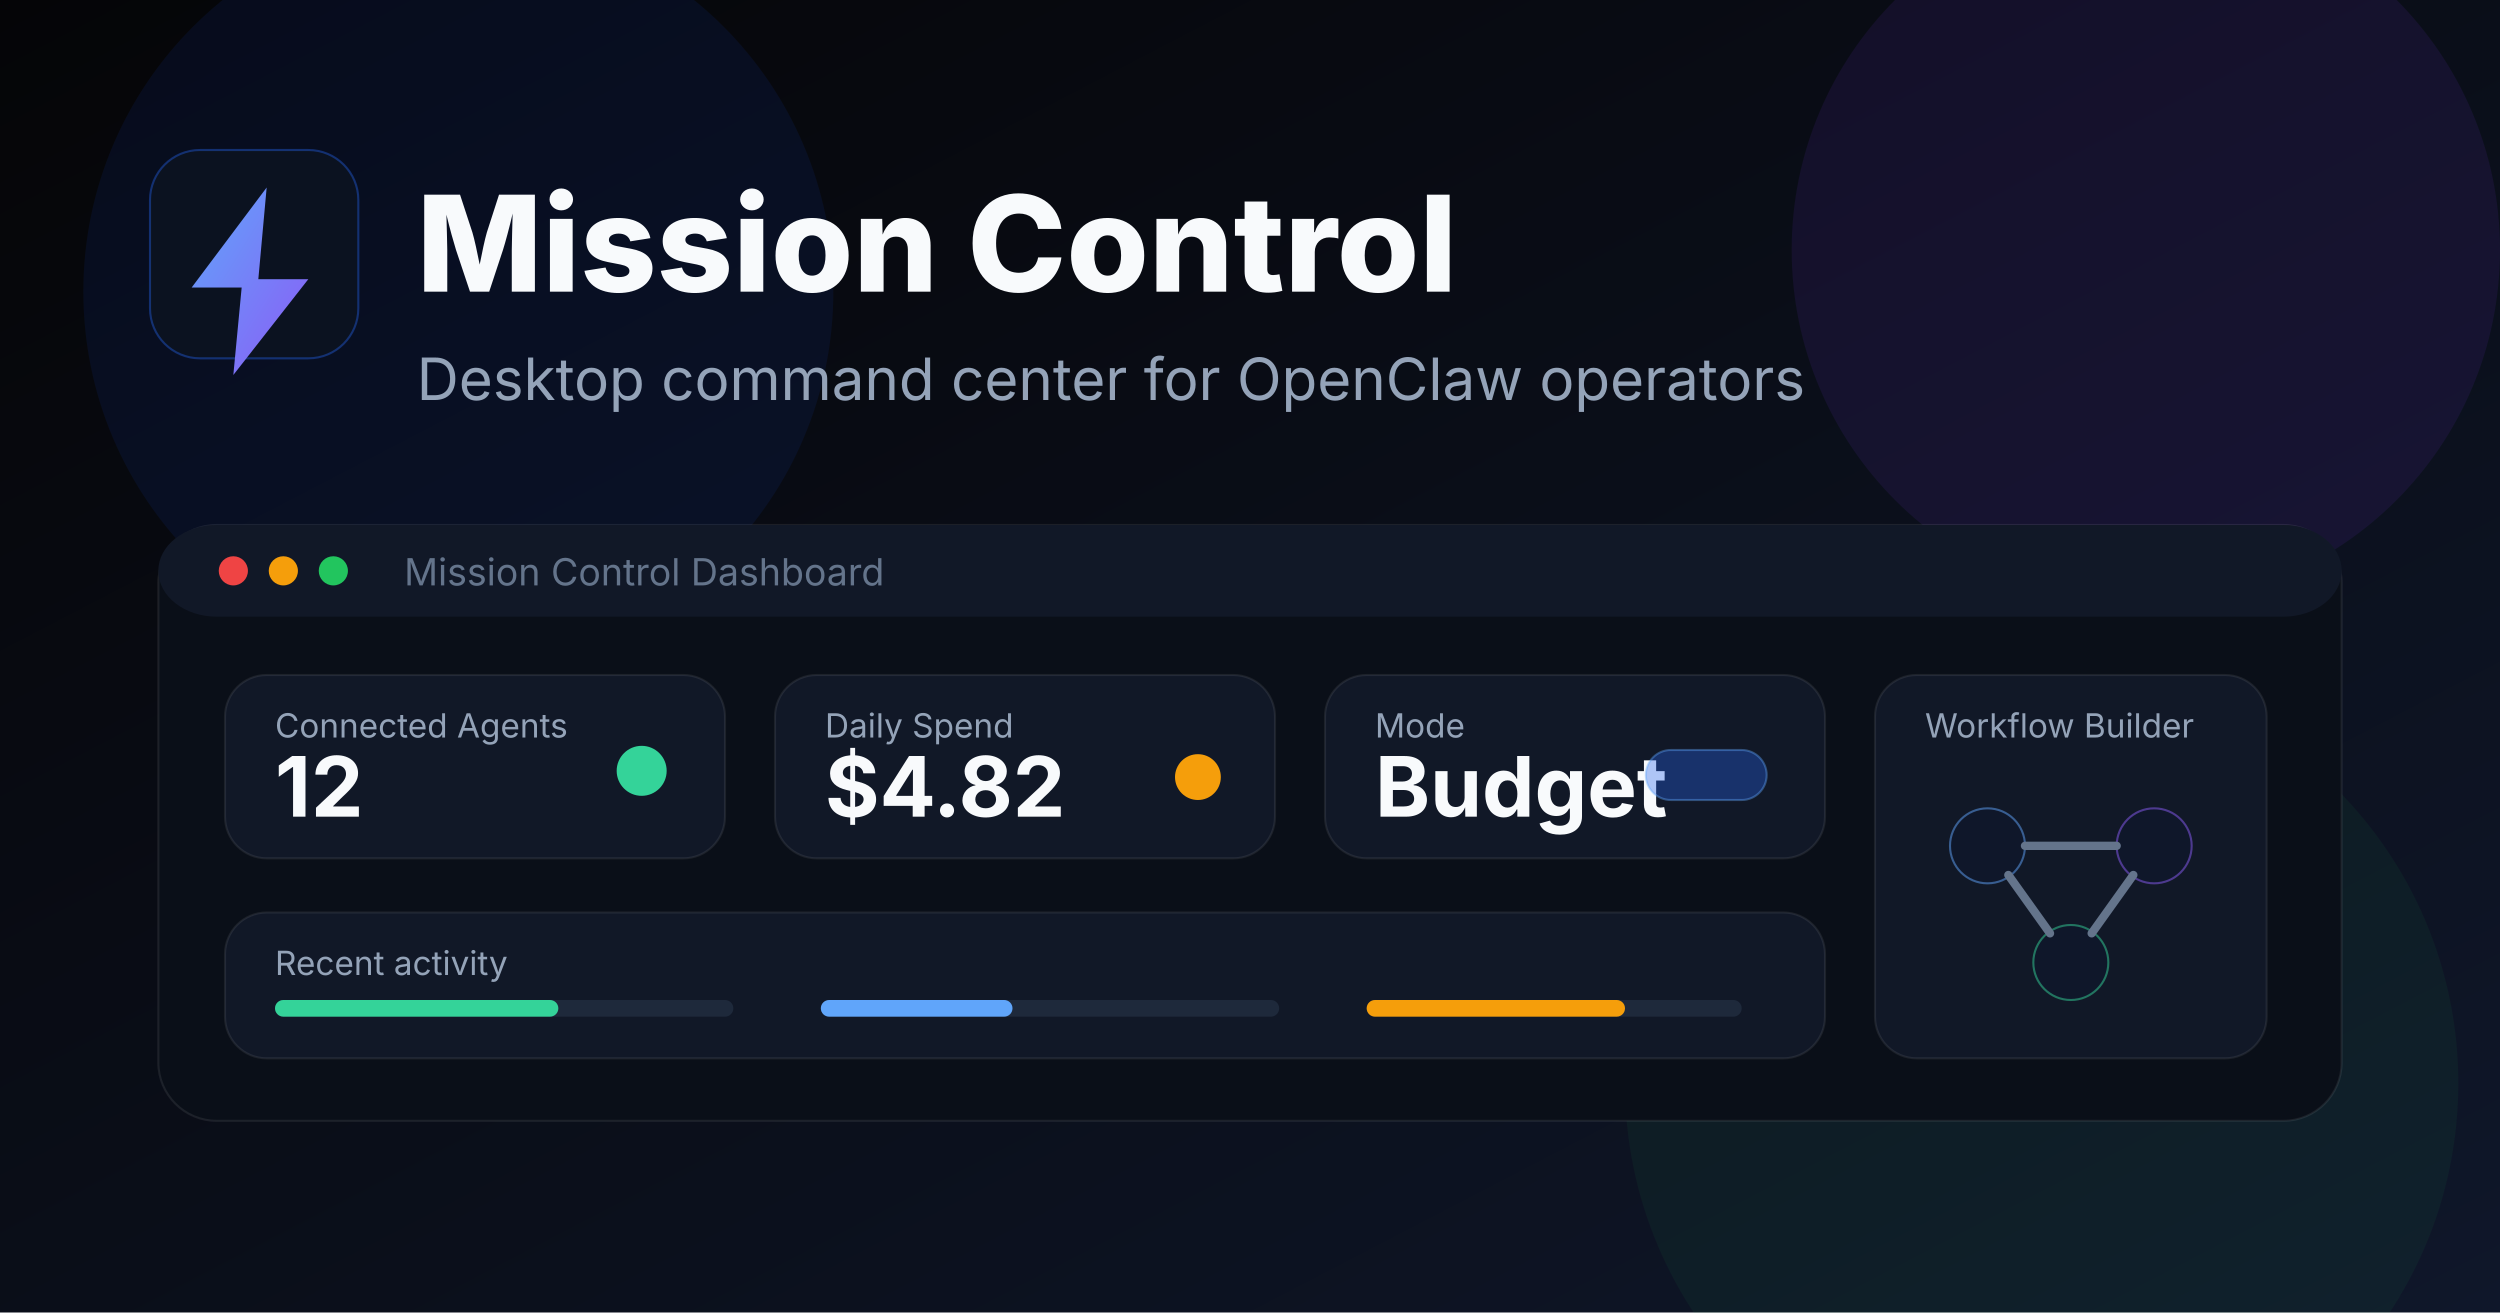
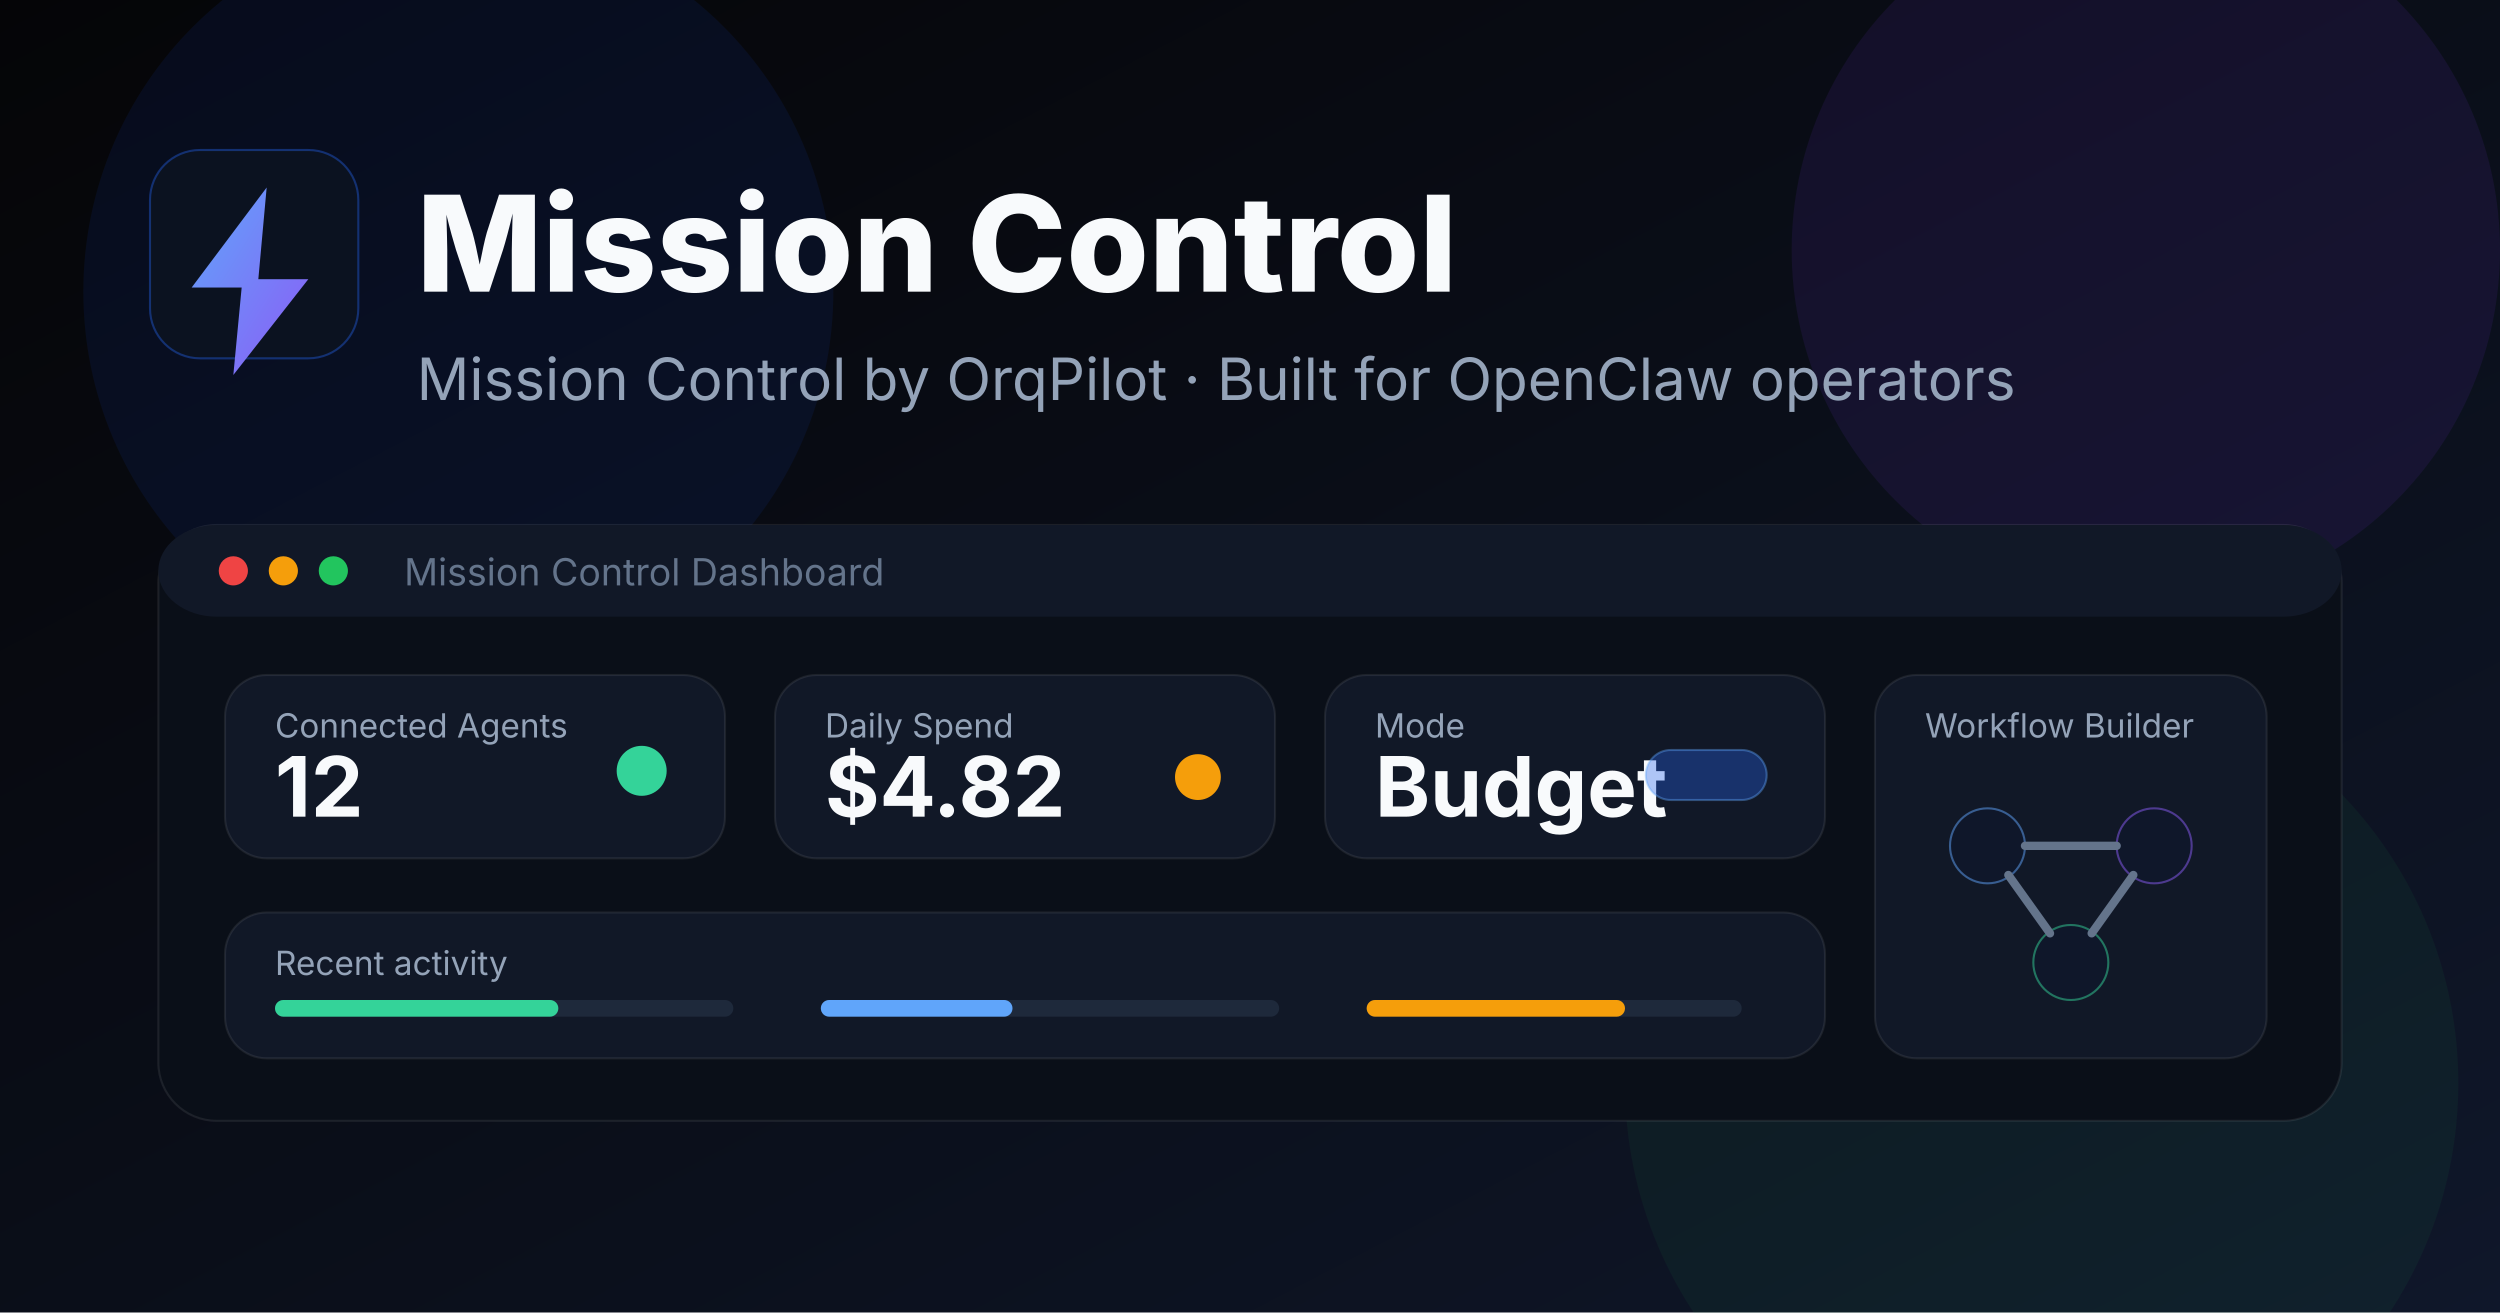
<svg xmlns="http://www.w3.org/2000/svg" width="1200" height="630" viewBox="0 0 1200 630" role="img" aria-label="Mission Control preview">
  <defs>
    <linearGradient id="bg" x1="0%" y1="0%" x2="100%" y2="100%">
      <stop offset="0%" stop-color="#050507" />
      <stop offset="100%" stop-color="#0f172a" />
    </linearGradient>
    <linearGradient id="card" x1="0%" y1="0%" x2="100%" y2="100%">
      <stop offset="0%" stop-color="rgba(255,255,255,0.08)" />
      <stop offset="100%" stop-color="rgba(255,255,255,0.03)" />
    </linearGradient>
    <linearGradient id="accent" x1="0%" y1="0%" x2="100%" y2="100%">
      <stop offset="0%" stop-color="#60a5fa" />
      <stop offset="100%" stop-color="#8b5cf6" />
    </linearGradient>
  </defs>
  <rect width="1200" height="630" fill="url(#bg)" />
  <circle cx="220" cy="140" r="180" fill="#1d4ed8" fill-opacity="0.10" />
  <circle cx="1030" cy="120" r="170" fill="#7c3aed" fill-opacity="0.10" />
  <circle cx="980" cy="520" r="200" fill="#22c55e" fill-opacity="0.06" />
  <rect x="72" y="72" width="100" height="100" rx="24" fill="#0b1220" stroke="#2563eb" stroke-opacity="0.4" />
  <path d="M128 90L92 138h24l-4 42 36-46h-24l4-44z" fill="url(#accent)" />
  <text x="200" y="140" fill="#f8fafc" font-family="Inter, Arial, sans-serif" font-size="64" font-weight="800">Mission Control</text>
-   <text x="200" y="192" fill="#94a3b8" font-family="Inter, Arial, sans-serif" font-size="28">Desktop command center for OpenClaw operators</text>
+   <text x="200" y="192" fill="#94a3b8" font-family="Inter, Arial, sans-serif" font-size="28">Mission Control by OrqPilot · Built for OpenClaw operators</text>
  <rect x="76" y="252" width="1048" height="286" rx="28" fill="#0a0f18" stroke="rgba(255,255,255,0.08)" />
  <rect x="76" y="252" width="1048" height="44" rx="28" fill="#111827" />
  <circle cx="112" cy="274" r="7" fill="#ef4444" />
  <circle cx="136" cy="274" r="7" fill="#f59e0b" />
  <circle cx="160" cy="274" r="7" fill="#22c55e" />
  <text x="194" y="281" fill="#64748b" font-family="Inter, Arial, sans-serif" font-size="18">Mission Control Dashboard</text>
  <rect x="108" y="324" width="240" height="88" rx="20" fill="#111827" stroke="rgba(255,255,255,0.08)" />
  <text x="132" y="354" fill="#94a3b8" font-family="Inter, Arial, sans-serif" font-size="16">Connected Agents</text>
  <text x="132" y="392" fill="#f8fafc" font-family="Inter, Arial, sans-serif" font-size="40" font-weight="700">12</text>
  <circle cx="308" cy="370" r="12" fill="#34d399" />
  <rect x="372" y="324" width="240" height="88" rx="20" fill="#111827" stroke="rgba(255,255,255,0.08)" />
  <text x="396" y="354" fill="#94a3b8" font-family="Inter, Arial, sans-serif" font-size="16">Daily Spend</text>
  <text x="396" y="392" fill="#f8fafc" font-family="Inter, Arial, sans-serif" font-size="40" font-weight="700">$4.82</text>
  <rect x="564" y="362" width="22" height="22" rx="11" fill="#f59e0b" />
  <rect x="636" y="324" width="240" height="88" rx="20" fill="#111827" stroke="rgba(255,255,255,0.08)" />
  <text x="660" y="354" fill="#94a3b8" font-family="Inter, Arial, sans-serif" font-size="16">Mode</text>
  <text x="660" y="392" fill="#f8fafc" font-family="Inter, Arial, sans-serif" font-size="40" font-weight="700">Budget</text>
  <rect x="790" y="360" width="58" height="24" rx="12" fill="#2563eb" fill-opacity="0.35" stroke="#60a5fa" stroke-opacity="0.4" />
  <rect x="900" y="324" width="188" height="184" rx="20" fill="#111827" stroke="rgba(255,255,255,0.08)" />
  <text x="924" y="354" fill="#94a3b8" font-family="Inter, Arial, sans-serif" font-size="16">Workflow Builder</text>
  <circle cx="954" cy="406" r="18" fill="#0f172a" stroke="#60a5fa" stroke-opacity="0.5" />
  <circle cx="1034" cy="406" r="18" fill="#0f172a" stroke="#8b5cf6" stroke-opacity="0.5" />
  <circle cx="994" cy="462" r="18" fill="#0f172a" stroke="#34d399" stroke-opacity="0.5" />
  <path d="M972 406h44M964 420l20 28M1024 420l-20 28" stroke="#64748b" stroke-width="4" stroke-linecap="round" />
  <rect x="108" y="438" width="768" height="70" rx="20" fill="#111827" stroke="rgba(255,255,255,0.08)" />
  <text x="132" y="468" fill="#94a3b8" font-family="Inter, Arial, sans-serif" font-size="16">Recent activity</text>
  <rect x="132" y="480" width="220" height="8" rx="4" fill="#1e293b" />
  <rect x="132" y="480" width="136" height="8" rx="4" fill="#34d399" />
  <rect x="394" y="480" width="220" height="8" rx="4" fill="#1e293b" />
  <rect x="394" y="480" width="92" height="8" rx="4" fill="#60a5fa" />
  <rect x="656" y="480" width="180" height="8" rx="4" fill="#1e293b" />
  <rect x="656" y="480" width="124" height="8" rx="4" fill="#f59e0b" />
</svg>
